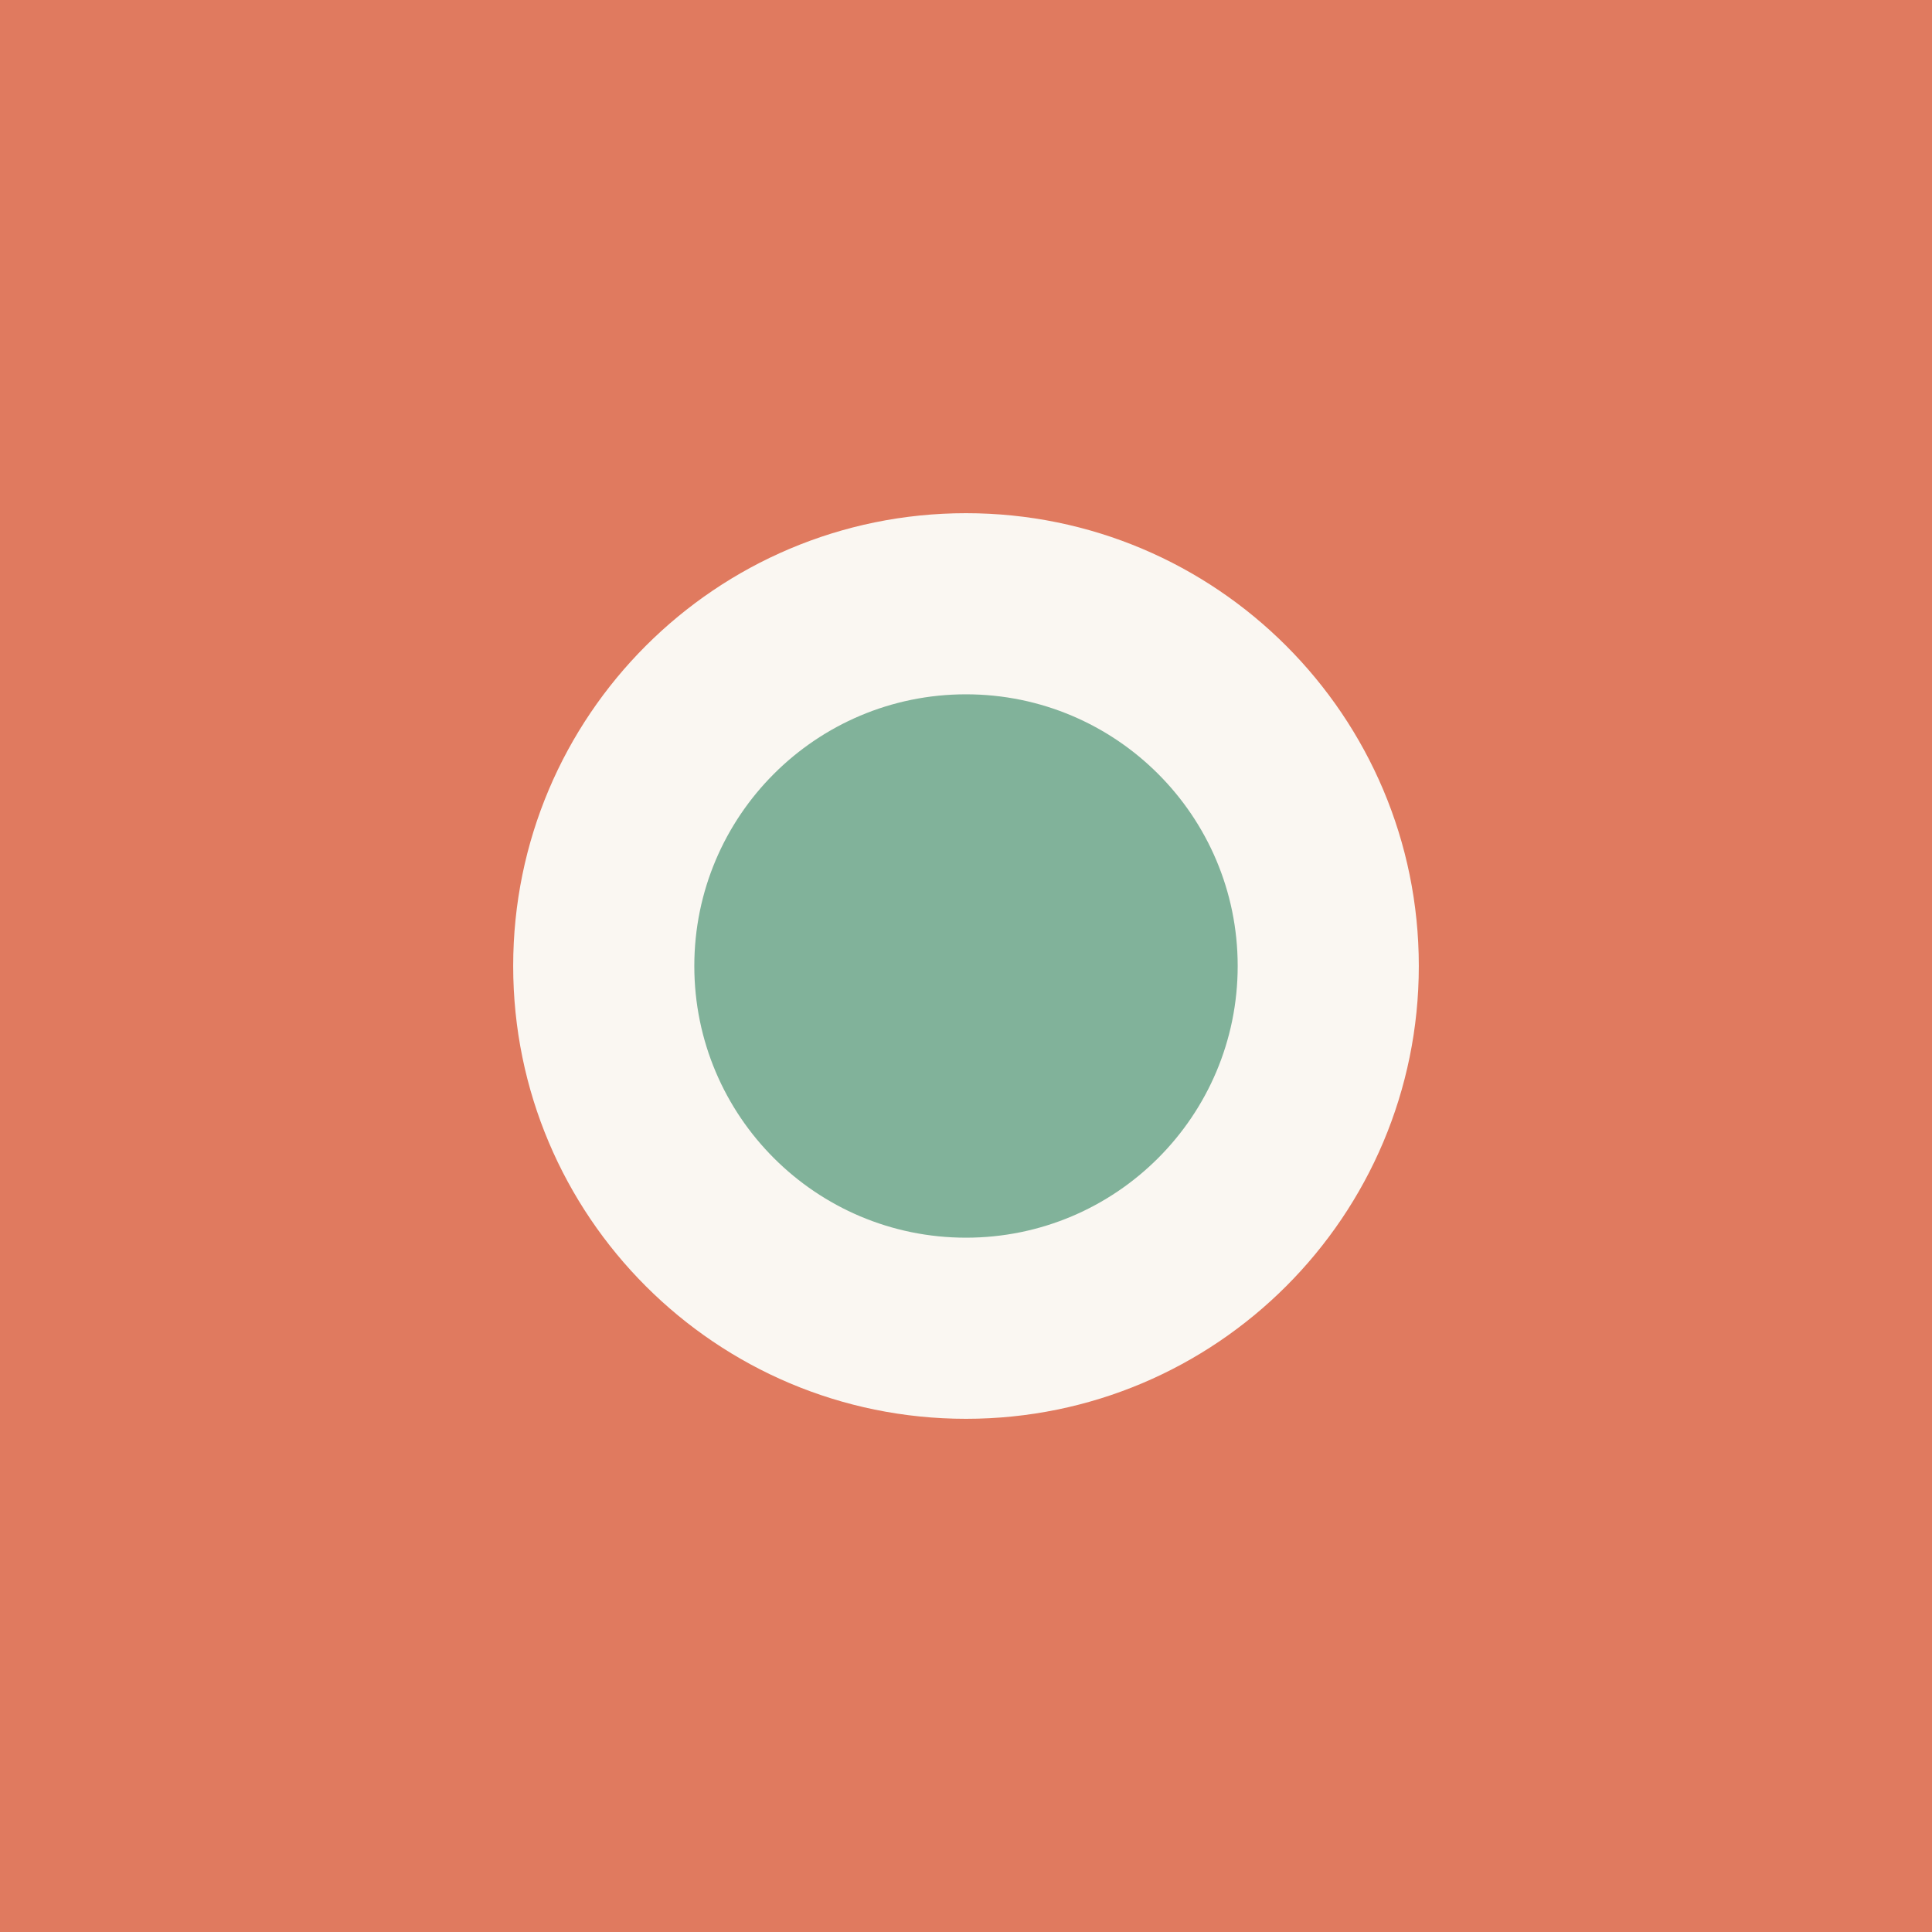
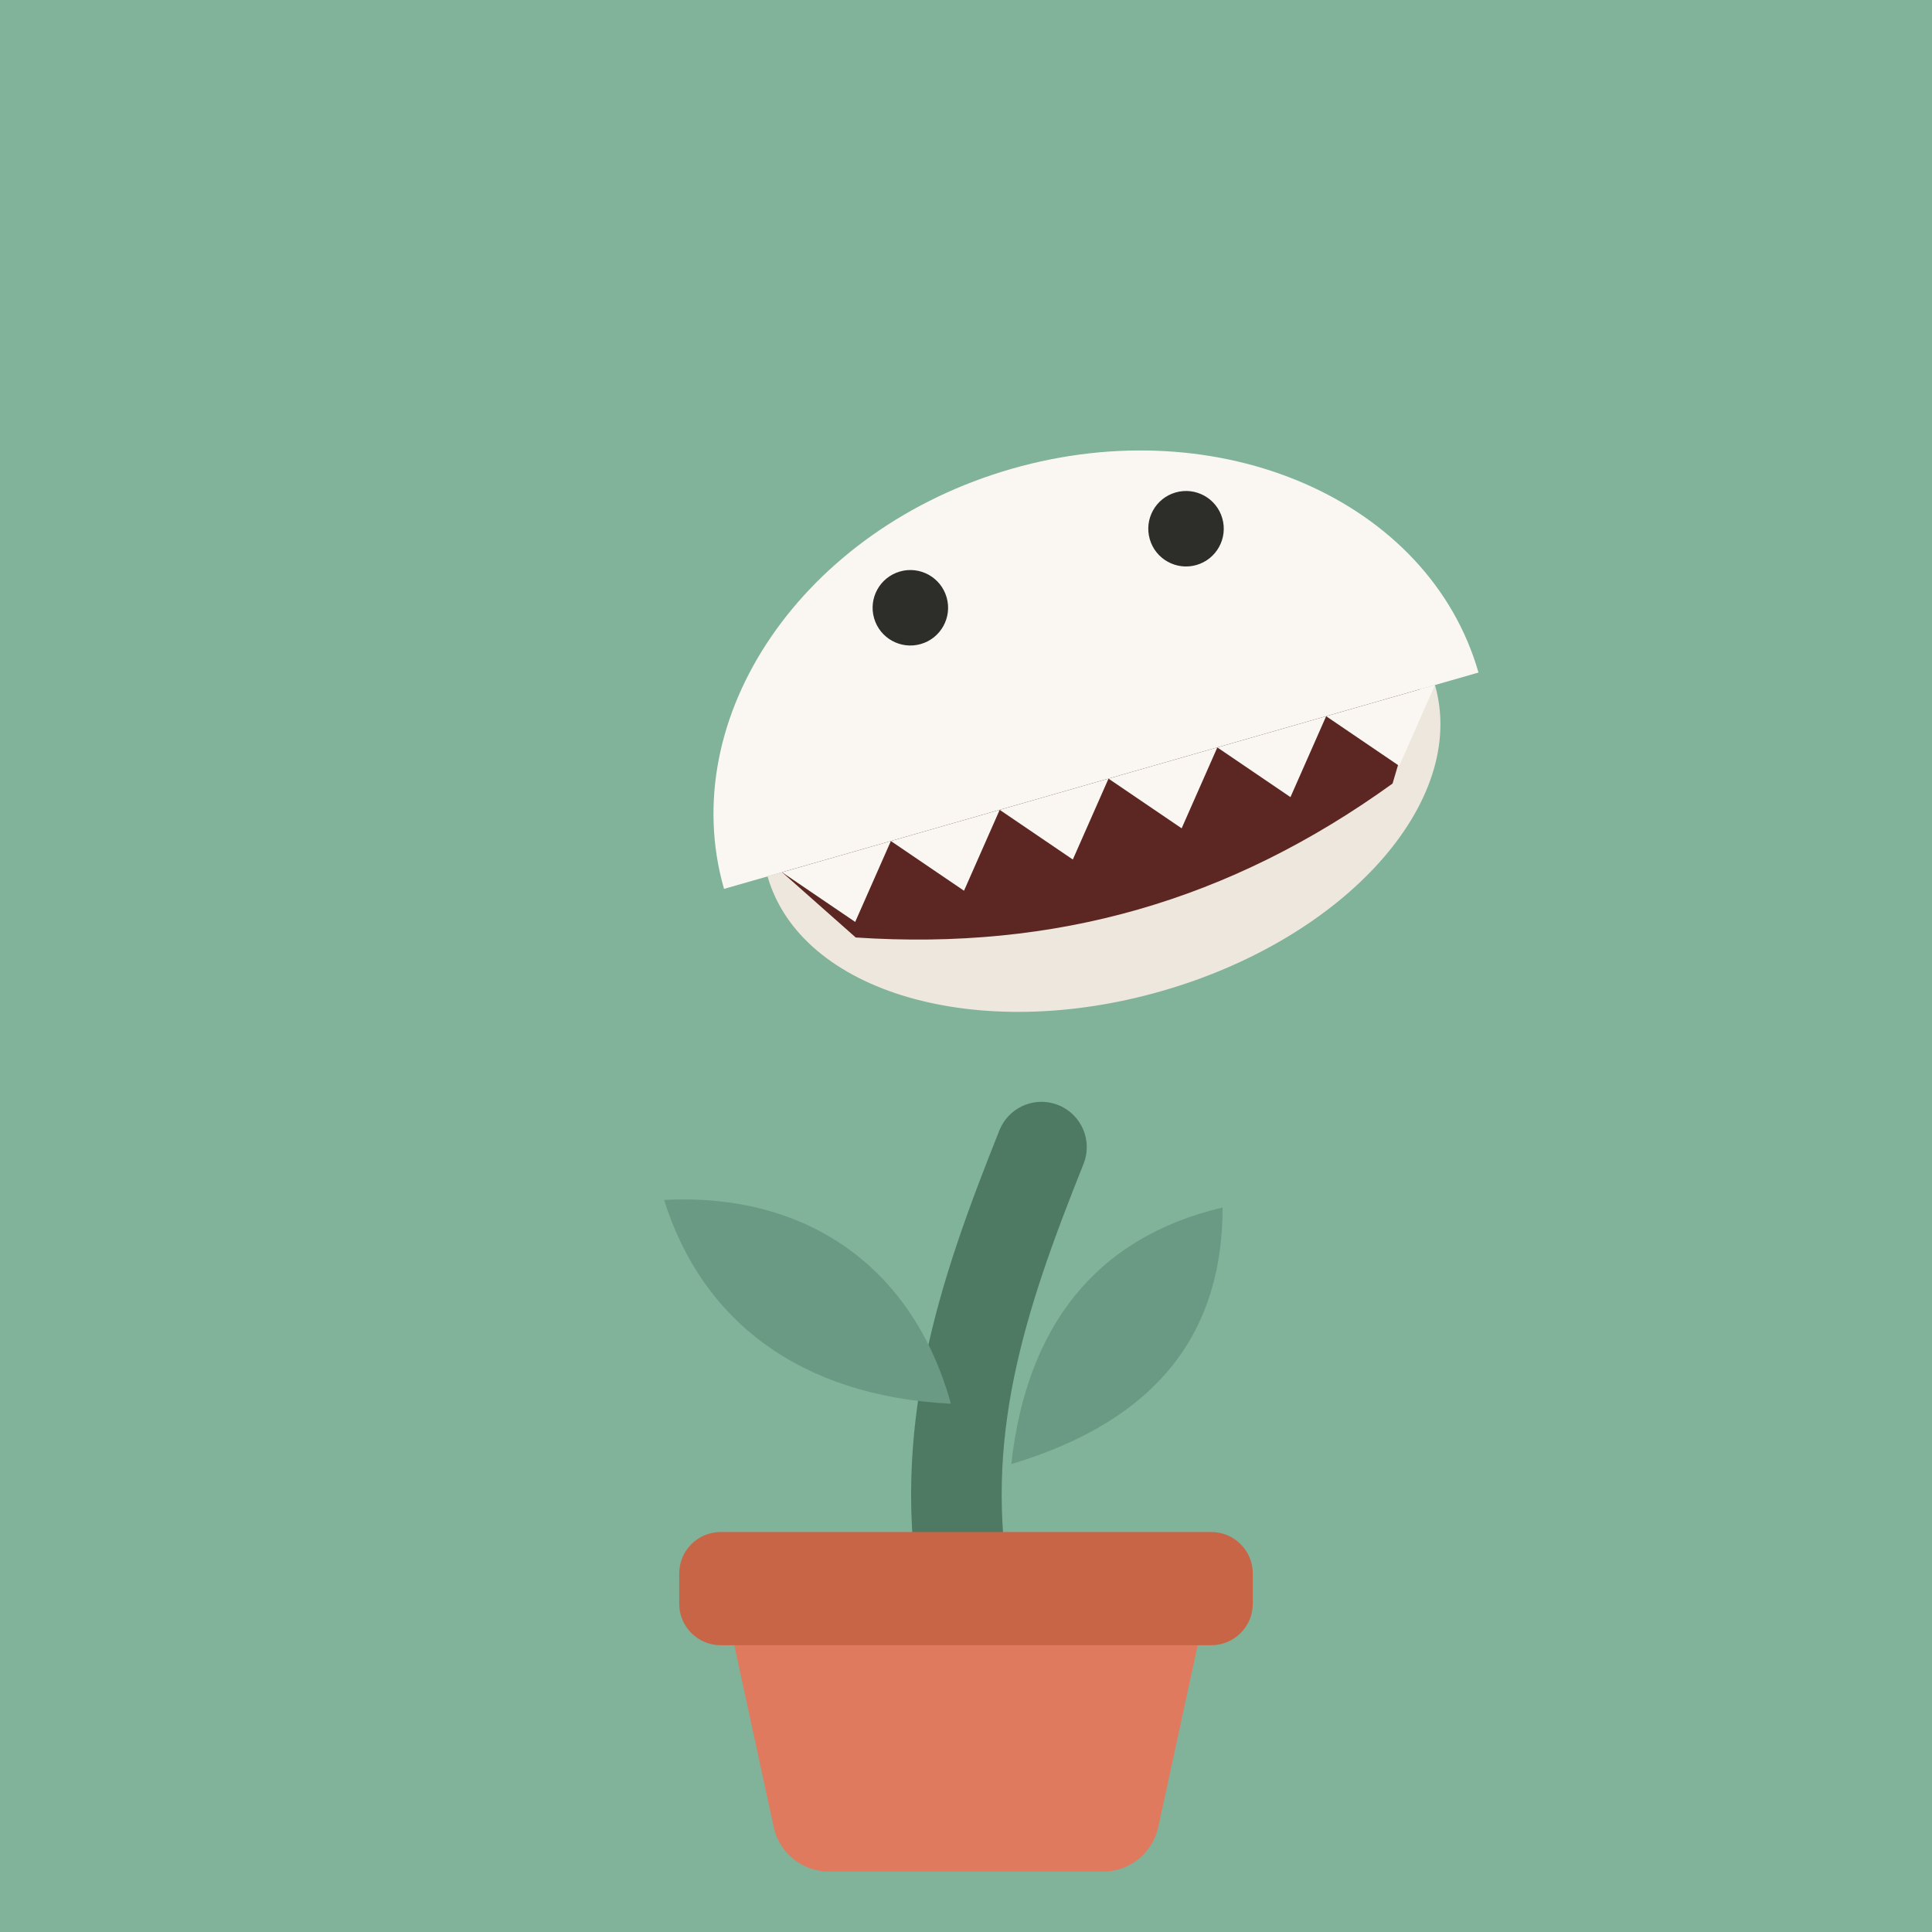
<svg xmlns="http://www.w3.org/2000/svg" viewBox="0 0 512 512">
-   <rect width="512" height="512" fill="#E07A5F" />
-   <circle cx="256" cy="256" r="120" fill="#FAF7F2" />
-   <circle cx="256" cy="256" r="72" fill="#81B29A" />
+   <rect width="512" height="512" fill="#81B29A" />
+   <path d="M256 424c-8-44 4-80 20-120" stroke="#4E7A64" stroke-width="24" fill="none" stroke-linecap="round" />
+   <path d="M252 372c-40-2-66-22-76-54 38-2 66 18 76 54z" fill="#6A9A83" />
+   <path d="M268 388c40-12 56-36 56-68-34 8-52 32-56 68z" fill="#6A9A83" />
+   <g transform="rotate(-16 288 208)">
+     <path d="M188 208a104 86 0 0 1 208 0z" fill="#FAF7F2" />
+     <path d="M200 208a92 58 0 0 0 184 0z" fill="#EDE7DD" />
+     <path d="M204 208h176l-14 22c-50 18-98 18-148 0z" fill="#5C2622" />
+     <path d="M204 208l15 18 15-18 15 18 15-18 15 18 15-18 15 18 15-18 15 18 15-18 15 18 15-18z" fill="#FAF7F2" />
+     <circle cx="256" cy="150" r="10" fill="#2D2D2A" />
+     <circle cx="332" cy="150" r="10" fill="#2D2D2A" />
+   </g>
+   <path d="M192 424h128l-13 60a15 15 0 0 1-15 12h-72a15 15 0 0 1-15-12z" fill="#E07A5F" />
+   <rect x="180" y="406" width="152" height="30" rx="11" fill="#C96547" />
</svg>
